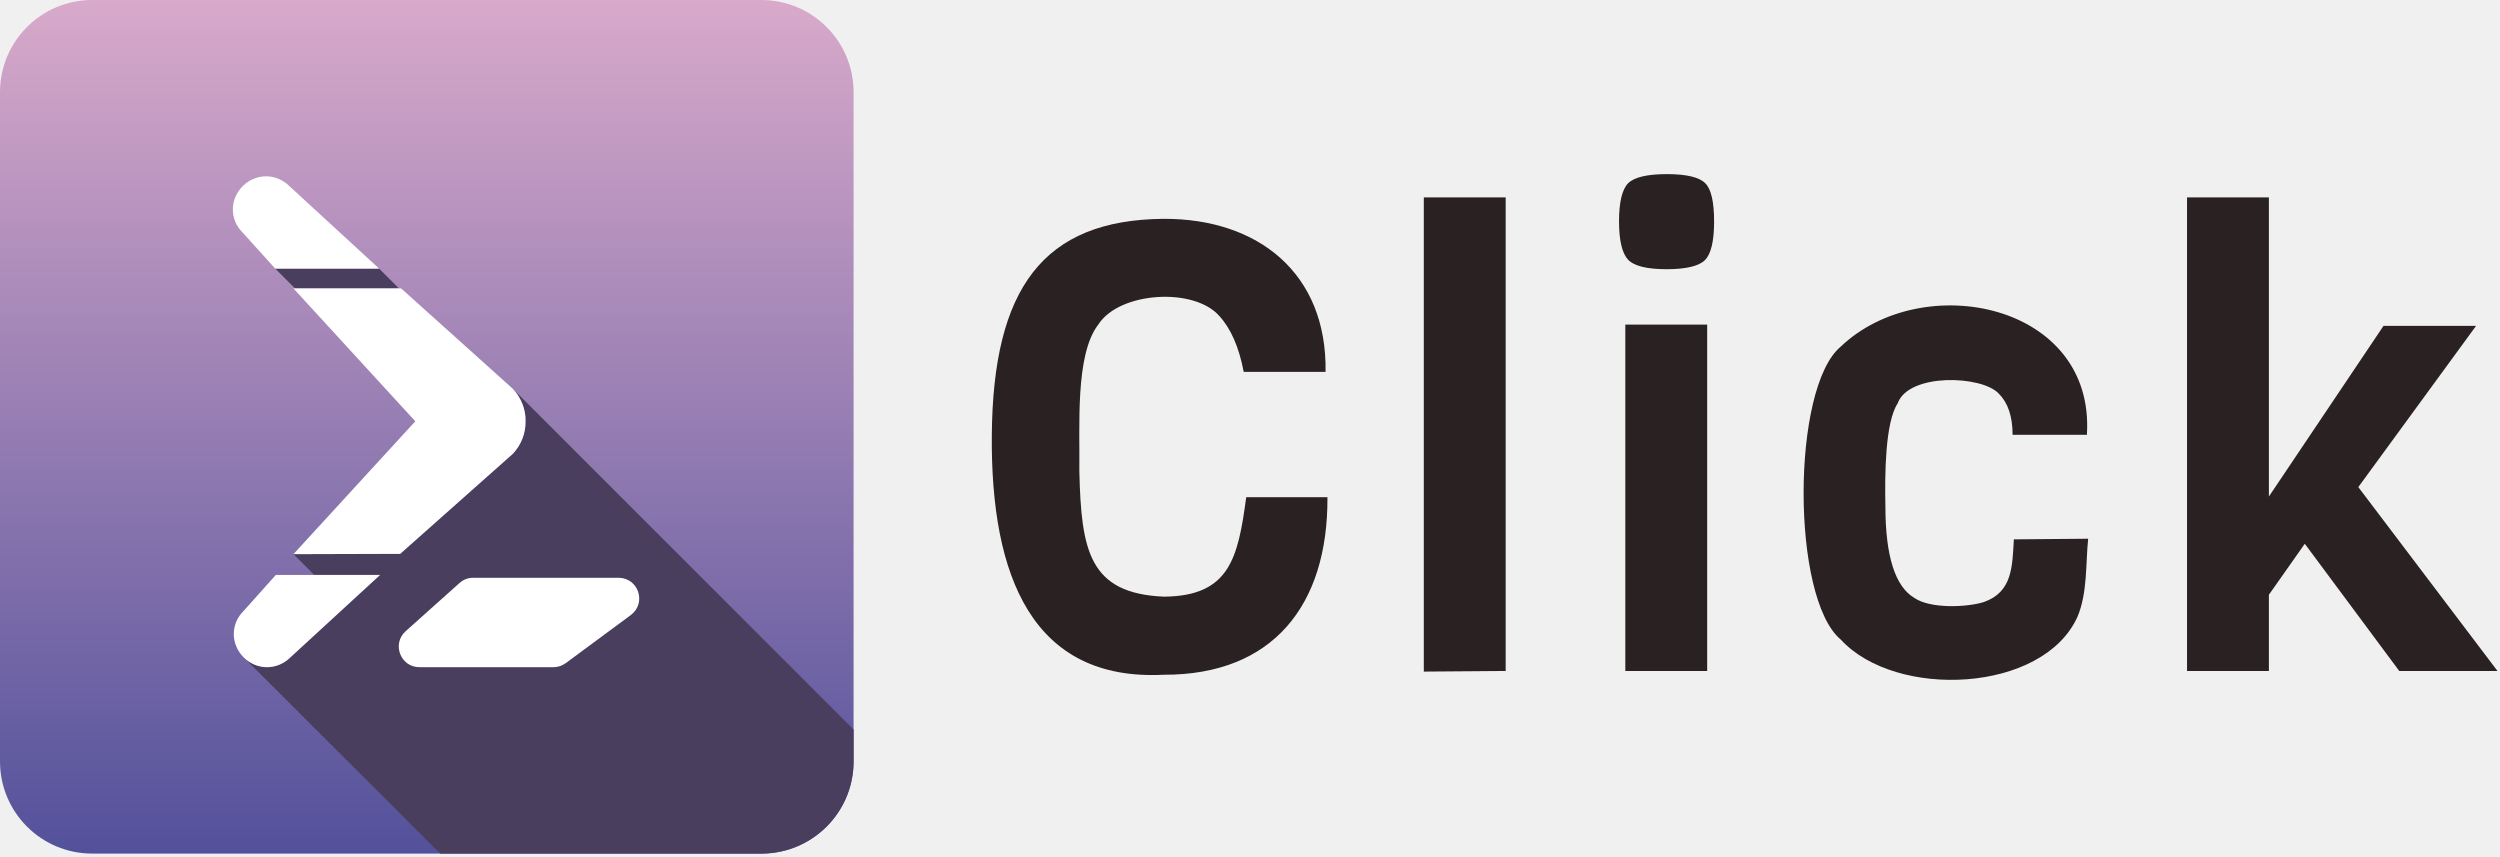
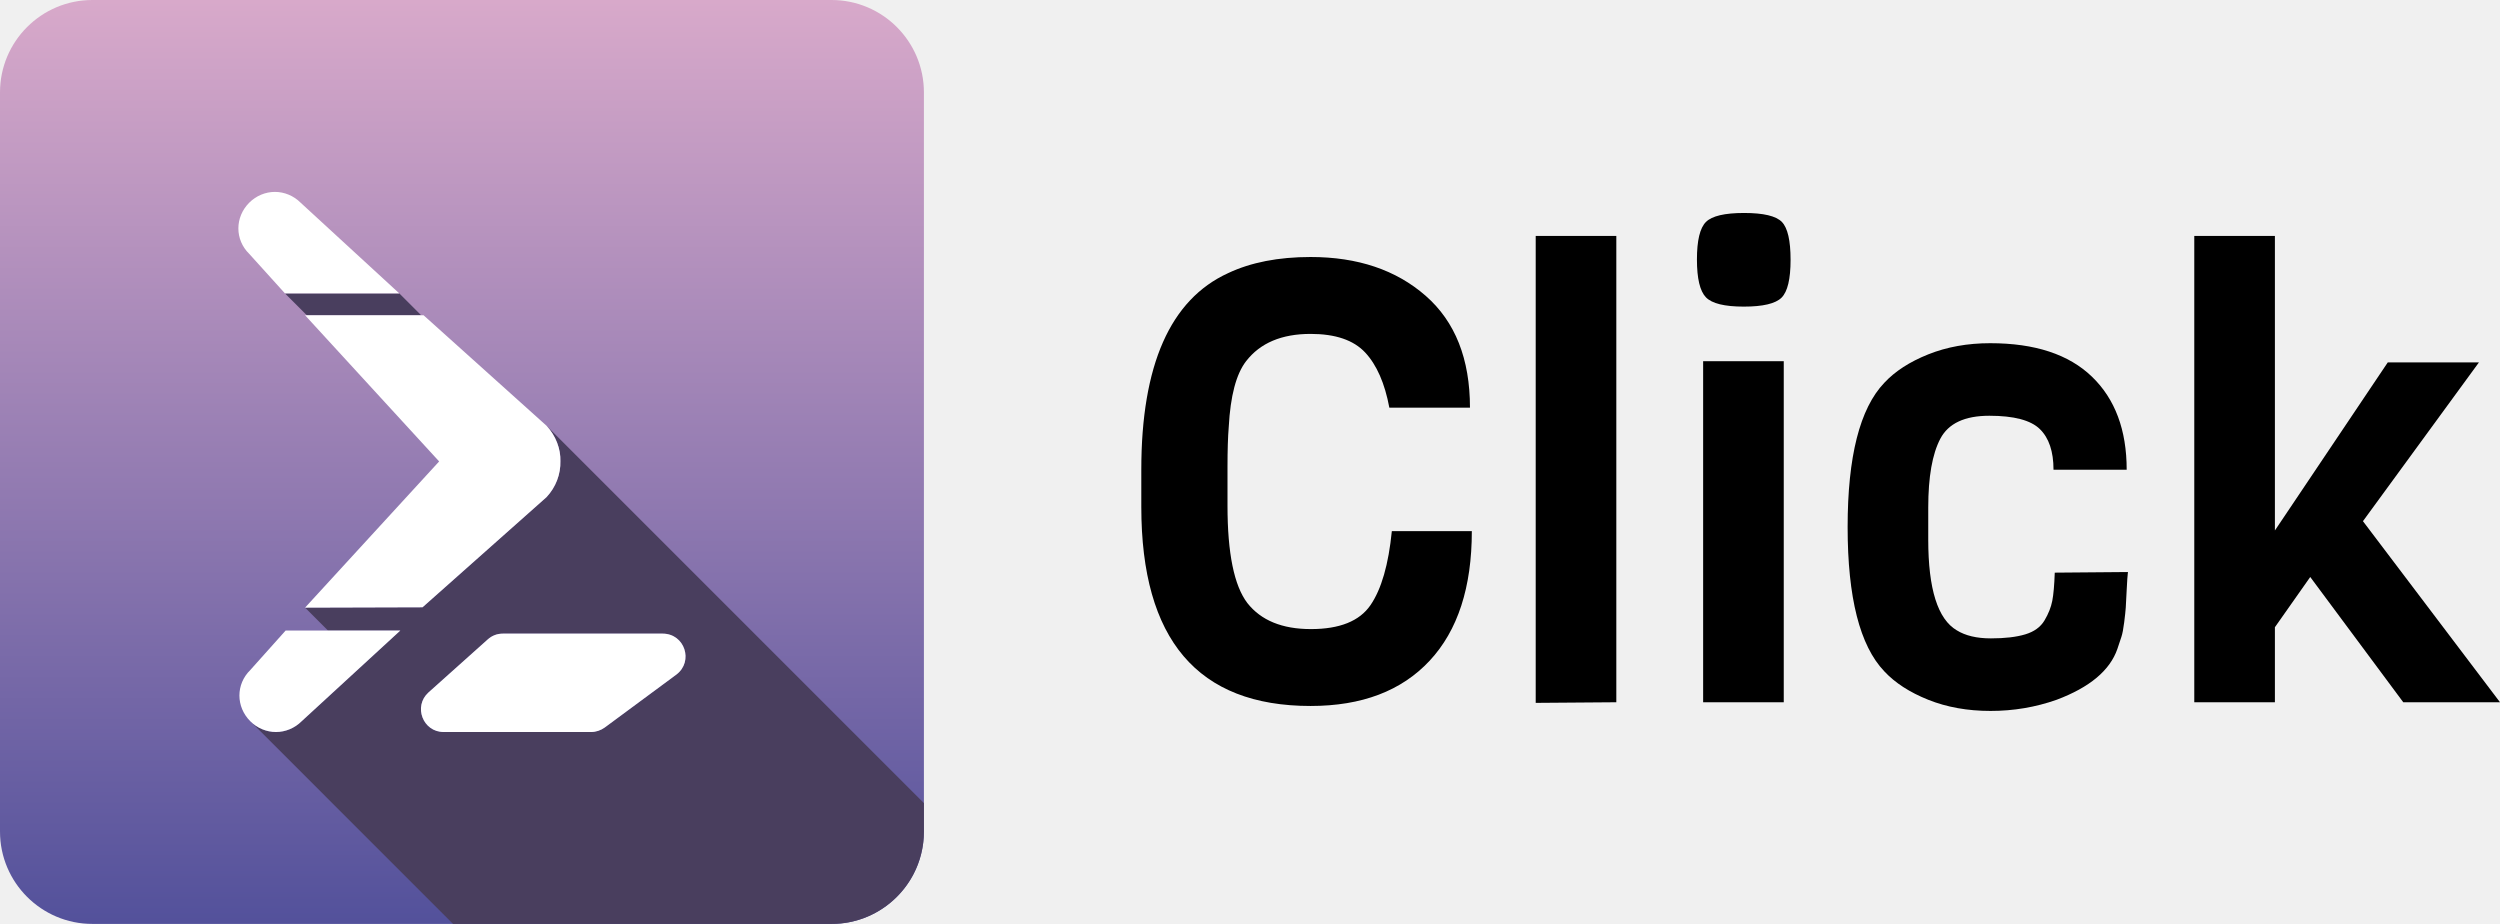
- <svg xmlns="http://www.w3.org/2000/svg" width="100%" height="100%" viewBox="0 0 794 272" version="1.1" xml:space="preserve" style="fill-rule:evenodd;clip-rule:evenodd;stroke-linejoin:round;stroke-miterlimit:2;">
-   <g>
-     <g>
-       <path d="M793.2,213.1l-31.2,0l-30,-40.4l-11.4,16.2l0,24.2l-26,0l0,-150.4l26,0l0,95l36.4,-54.2l29.4,0l-37.4,51.2l44.2,58.4Z" style="fill:#2a2123;fill-rule:nonzero;" />
-       <path d="M639.6,171.3l23.6,-0.2c-0.8,7.9 -0.2,17.3 -3.4,24.8c-10.9,24.2 -57.7,26.3 -75.2,7.2c-15.7,-13.1 -15.7,-79.9 0,-93c26,-24.8 80.9,-13.8 78.2,28l-23.6,0c0,-5.9 -1.5,-10.2 -4.4,-13.1c-5.4,-5.8 -28.6,-6.6 -32.1,3.1c-4,6.1 -4.1,22.7 -3.9,32.6c0,15.9 3.1,25.6 9.2,29.2c5.1,3.5 16.7,3 22.1,1.3c9,-3.2 9,-11.1 9.5,-19.9Z" style="fill:#2a2123;fill-rule:nonzero;" />
-       <path d="M529.4,55.3c6.3,0 10.3,1 12.2,2.9c1.9,1.9 2.8,6 2.8,12.2c0,6.2 -1,10.3 -2.9,12.2c-1.9,1.9 -6,2.9 -12.2,2.9c-6.2,-0 -10.3,-1 -12.2,-3c-1.9,-2 -2.9,-6.1 -2.9,-12.2c0,-6.1 1,-10.2 2.9,-12.1c1.9,-1.9 6,-2.9 12.3,-2.9Zm12.8,157.8l-26,0l0,-110l26,0l0,110Z" style="fill:#2a2123;fill-rule:nonzero;" />
-       <path d="M478.2,213.1l-26,0.2l0,-150.6l26,0l0,150.4Z" style="fill:#2a2123;fill-rule:nonzero;" />
-       <path d="M395.8,157.9l25.8,-0c0.2,34.5 -17.5,56.5 -52,56.4c-41.6,2.1 -55,-31.1 -54.6,-76.2c0.4,-46.4 16.2,-68.3 54.6,-68.6c30,-0.1 51.9,17.3 51.4,48.6l-26,-0c-1.5,-7.9 -4.1,-13.8 -7.8,-17.8c-8,-9.1 -31.7,-7.7 -38.4,2.8c-7.4,9.6 -5.8,32.5 -6,46.6c0.6,25.2 3.1,38.8 26.9,39.8c20.8,-0.2 23.5,-12.2 26.1,-31.6Z" style="fill:#2a2123;fill-rule:nonzero;" />
-     </g>
-     <g>
-       <path d="M241.8,271.1l-212.5,0c-16.2,0 -29.3,-13.1 -29.3,-29.3l-0,-212.5c-0,-16.2 13.1,-29.3 29.3,-29.3l212.5,-0c16.2,-0 29.3,13.1 29.3,29.3l0,212.5c0,16.2 -13.1,29.3 -29.3,29.3Z" style="fill:url(#_Linear1);fill-rule:nonzero;" />
-       <path d="M271.1,231.7l0,10.1c0,7.565 -2.857,14.454 -7.552,19.648c-5.359,5.93 -13.113,9.652 -21.748,9.652l-101.991,0l-61.909,-61.832c1.938,1.703 4.419,2.632 6.9,2.632c2.7,0 5.4,-1.1 7.4,-3.1l28.5,-26.2l-20.9,-0l-6.6,-6.6l33.9,-0.1l35.8,-31.8c2.7,-2.9 4.1,-6.6 4,-10.4c0.019,-0.659 -0.016,-1.329 -0.102,-2.002c-0.372,-2.898 -1.707,-5.844 -3.898,-8.198l108.2,108.2Zm-150.7,-146.4l6.3,6.3l-33,-0l-6.3,-6.3l33,-0Z" style="fill:#493e5e;" />
-       <g>
-         <path d="M200.4,195.3l-20.7,15.3c-1.1,0.8 -2.5,1.3 -3.9,1.3l-42.6,-0c-6,-0 -8.8,-7.4 -4.4,-11.4l17.1,-15.3c1.2,-1.1 2.7,-1.7 4.4,-1.7l46.1,-0c6.4,-0 9,8 4,11.8Z" style="fill:#fff;fill-rule:nonzero;" />
-         <path d="M120.7,182.6l-28.5,26.2c-2,2 -4.7,3.1 -7.4,3.1c-2.7,0 -5.4,-1.1 -7.4,-3.1c-4.2,-4.2 -4.2,-10.7 0,-14.8l10.2,-11.4l33.1,0Z" style="fill:#fff;fill-rule:nonzero;" />
-         <path d="M162.9,123.5c2.7,2.9 4.1,6.7 4,10.2c0.1,3.8 -1.3,7.5 -4,10.4l-35.8,31.8l-33.9,0.1l38.7,-42.2l-38.7,-42.2l34.2,0l35.5,31.9Z" style="fill:#fff;fill-rule:nonzero;" />
-         <path d="M120.4,85.3l-33,0l-10.3,-11.4c-4.2,-4.1 -4.2,-10.6 0,-14.8c2,-2 4.7,-3.1 7.4,-3.1c2.7,0 5.4,1.1 7.4,3.1l28.5,26.2Z" style="fill:#fff;fill-rule:nonzero;" />
-       </g>
+ <svg xmlns="http://www.w3.org/2000/svg" width="100%" height="100%" viewBox="0 0 460 170" version="1.1" xml:space="preserve" style="fill-rule:evenodd;clip-rule:evenodd;stroke-linejoin:round;stroke-miterlimit:2;">
+   <g id="Name">
+     <path d="M460,129.215l-17.8,-0l-17.116,-23.049l-6.503,9.242l-0,13.807l-14.834,-0l0,-85.806l14.834,0l-0,54.199l20.766,-30.922l16.773,0l-21.337,29.211l25.217,33.318Z" style="fill-rule:nonzero;" />
+     <path d="M378.074,105.367l13.464,-0.114c-0.076,0.609 -0.152,1.712 -0.228,3.309c-0.076,1.598 -0.133,2.682 -0.171,3.252c-0.038,0.571 -0.133,1.465 -0.286,2.682c-0.152,1.217 -0.323,2.111 -0.513,2.681c-0.19,0.571 -0.437,1.312 -0.742,2.225c-1.369,3.956 -5.096,7.074 -11.182,9.357c-3.879,1.369 -7.93,2.053 -12.152,2.053c-4.222,0 -8.044,-0.684 -11.467,-2.053c-3.423,-1.37 -6.124,-3.119 -8.101,-5.249c-4.488,-4.716 -6.733,-13.559 -6.733,-26.529c0,-12.97 2.245,-21.813 6.733,-26.529c1.977,-2.13 4.678,-3.88 8.101,-5.249c3.423,-1.369 7.226,-2.054 11.41,-2.054c8.216,0 14.453,2.054 18.713,6.162c4.26,4.108 6.39,9.813 6.39,17.115l-13.464,0c-0,-3.347 -0.837,-5.838 -2.511,-7.473c-1.673,-1.636 -4.773,-2.454 -9.299,-2.454c-4.526,0 -7.531,1.408 -9.014,4.222c-1.483,2.815 -2.225,7.036 -2.225,12.666l-0,5.933c-0,9.052 1.749,14.605 5.249,16.659c1.597,0.989 3.689,1.483 6.275,1.483c2.587,0 4.698,-0.247 6.333,-0.741c1.636,-0.495 2.815,-1.351 3.537,-2.568c0.723,-1.217 1.198,-2.415 1.427,-3.594c0.228,-1.179 0.38,-2.91 0.456,-5.192Z" style="fill-rule:nonzero;" />
+     <path d="M320.908,39.188c3.575,-0 5.896,0.551 6.961,1.654c1.065,1.103 1.597,3.423 1.597,6.96c-0,3.538 -0.552,5.858 -1.654,6.961c-1.103,1.103 -3.424,1.654 -6.961,1.654c-3.537,0 -5.857,-0.57 -6.96,-1.711c-1.103,-1.141 -1.655,-3.462 -1.655,-6.961c0,-3.499 0.552,-5.8 1.655,-6.903c1.103,-1.103 3.442,-1.654 7.017,-1.654Zm7.303,90.027l-14.834,-0l0,-62.757l14.834,0l-0,62.757Z" style="fill-rule:nonzero;" />
+     <path d="M297.403,129.215l-14.833,0.114l-0,-85.92l14.833,0l0,85.806Z" style="fill-rule:nonzero;" />
+     <path d="M256.098,97.723l14.719,-0c-0,10.345 -2.586,18.294 -7.759,23.847c-5.173,5.553 -12.475,8.33 -21.908,8.33c-20.767,-0 -31.15,-12.209 -31.15,-36.628l-0,-6.846c-0,-19.245 5.325,-31.302 15.974,-36.17c4.184,-1.978 9.243,-2.967 15.176,-2.967c8.672,-0 15.727,2.377 21.166,7.131c5.439,4.755 8.159,11.62 8.159,20.596l-14.834,-0c-0.836,-4.488 -2.32,-7.873 -4.45,-10.155c-2.13,-2.282 -5.477,-3.423 -10.041,-3.423c-5.325,-0 -9.28,1.673 -11.867,5.02c-1.825,2.358 -2.89,6.39 -3.194,12.095c-0.153,1.826 -0.229,4.298 -0.229,7.417l0,7.074c0,8.748 1.217,14.72 3.652,17.914c2.51,3.195 6.408,4.793 11.695,4.793c5.287,-0 8.938,-1.465 10.954,-4.393c2.016,-2.929 3.328,-7.474 3.937,-13.635Z" style="fill-rule:nonzero;" />
+   </g>
+   <g id="Icon">
+     <path id="Box" d="M170,17l-0,136c-0,9.383 -7.617,17 -17,17l-136,0c-9.383,0 -17,-7.617 -17,-17l-0,-136c-0,-9.383 7.617,-17 17,-17l136,0c9.383,0 17,7.617 17,17Z" style="fill:url(#_Linear1);" />
+     <path id="Shadow" d="M170,147.775l-0,5.225c-0,2.863 -0.709,5.562 -1.962,7.931c-0.972,1.838 -2.272,3.477 -3.821,4.839c-2.994,2.633 -6.921,4.23 -11.217,4.23l-69.64,0l-37.021,-37.021c1.241,1.107 2.839,1.712 4.438,1.712c1.721,-0 3.442,-0.701 4.717,-1.976l18.168,-16.702l-13.323,-0l-4.208,-4.207l21.611,-0.064l22.821,-20.272c1.721,-1.848 2.614,-4.207 2.55,-6.629c0.012,-0.421 -0.01,-0.848 -0.065,-1.276c-0.237,-1.848 -1.088,-3.726 -2.485,-5.227l69.437,69.437Zm-96.529,-93.788l4.016,4.016l-21.037,0l-4.016,-4.016l21.037,0Zm19.06,62.6c-1.084,-0 -2.04,0.382 -2.805,1.083l-10.901,9.754c-1.975,1.796 -1.674,4.667 0.014,6.208c0.708,0.647 1.661,1.059 2.791,1.059l27.156,-0c0.893,-0 1.785,-0.319 2.487,-0.829l13.195,-9.753c2.142,-1.628 2.096,-4.465 0.598,-6.151c-0.732,-0.823 -1.809,-1.371 -3.148,-1.371l-29.387,-0Z" style="fill:#493e5e;" />
+     <g id="Icon1">
+       <path d="M124.468,124.109l-13.195,9.753c-0.702,0.51 -1.594,0.829 -2.487,0.829l-27.156,-0c-3.825,-0 -5.61,-4.717 -2.805,-7.267l10.901,-9.754c0.765,-0.701 1.721,-1.083 2.805,-1.083l29.387,-0c4.08,-0 5.738,5.099 2.55,7.522Z" style="fill:#fff;fill-rule:nonzero;" />
+       <path d="M73.662,116.013l-18.168,16.702c-1.275,1.275 -2.996,1.976 -4.717,1.976c-1.722,-0 -3.443,-0.701 -4.718,-1.976c-2.677,-2.678 -2.677,-6.821 0,-9.435l6.502,-7.267l21.101,-0Z" style="fill:#fff;fill-rule:nonzero;" />
+       <path d="M100.563,78.338l-22.63,-20.335l-21.802,0l24.67,26.901l-24.67,26.902l21.611,-0.064l22.821,-20.272c1.721,-1.848 2.614,-4.207 2.55,-6.629c0.064,-2.232 -0.829,-4.654 -2.55,-6.503Z" style="fill:#fff;fill-rule:nonzero;" />
+       <path d="M73.471,53.987l-18.168,-16.702c-1.275,-1.275 -2.997,-1.976 -4.718,-1.976c-1.721,0 -3.442,0.701 -4.717,1.976c-2.677,2.678 -2.677,6.821 0,9.435l6.566,7.267l21.037,0Z" style="fill:#fff;fill-rule:nonzero;" />
    </g>
  </g>
  <defs>
-     <linearGradient id="_Linear1" x1="0" y1="0" x2="1" y2="0" gradientUnits="userSpaceOnUse" gradientTransform="matrix(1.66062e-14,271.2,-271.2,1.66062e-14,134.05,0)">
+     <linearGradient id="_Linear1" x1="0" y1="0" x2="1" y2="0" gradientUnits="userSpaceOnUse" gradientTransform="matrix(1.04095e-14,170,-170,1.04095e-14,90.9806,0)">
      <stop offset="0" style="stop-color:#d8a9ca;stop-opacity:1" />
      <stop offset="1" style="stop-color:#53519b;stop-opacity:1" />
    </linearGradient>
  </defs>
</svg>
